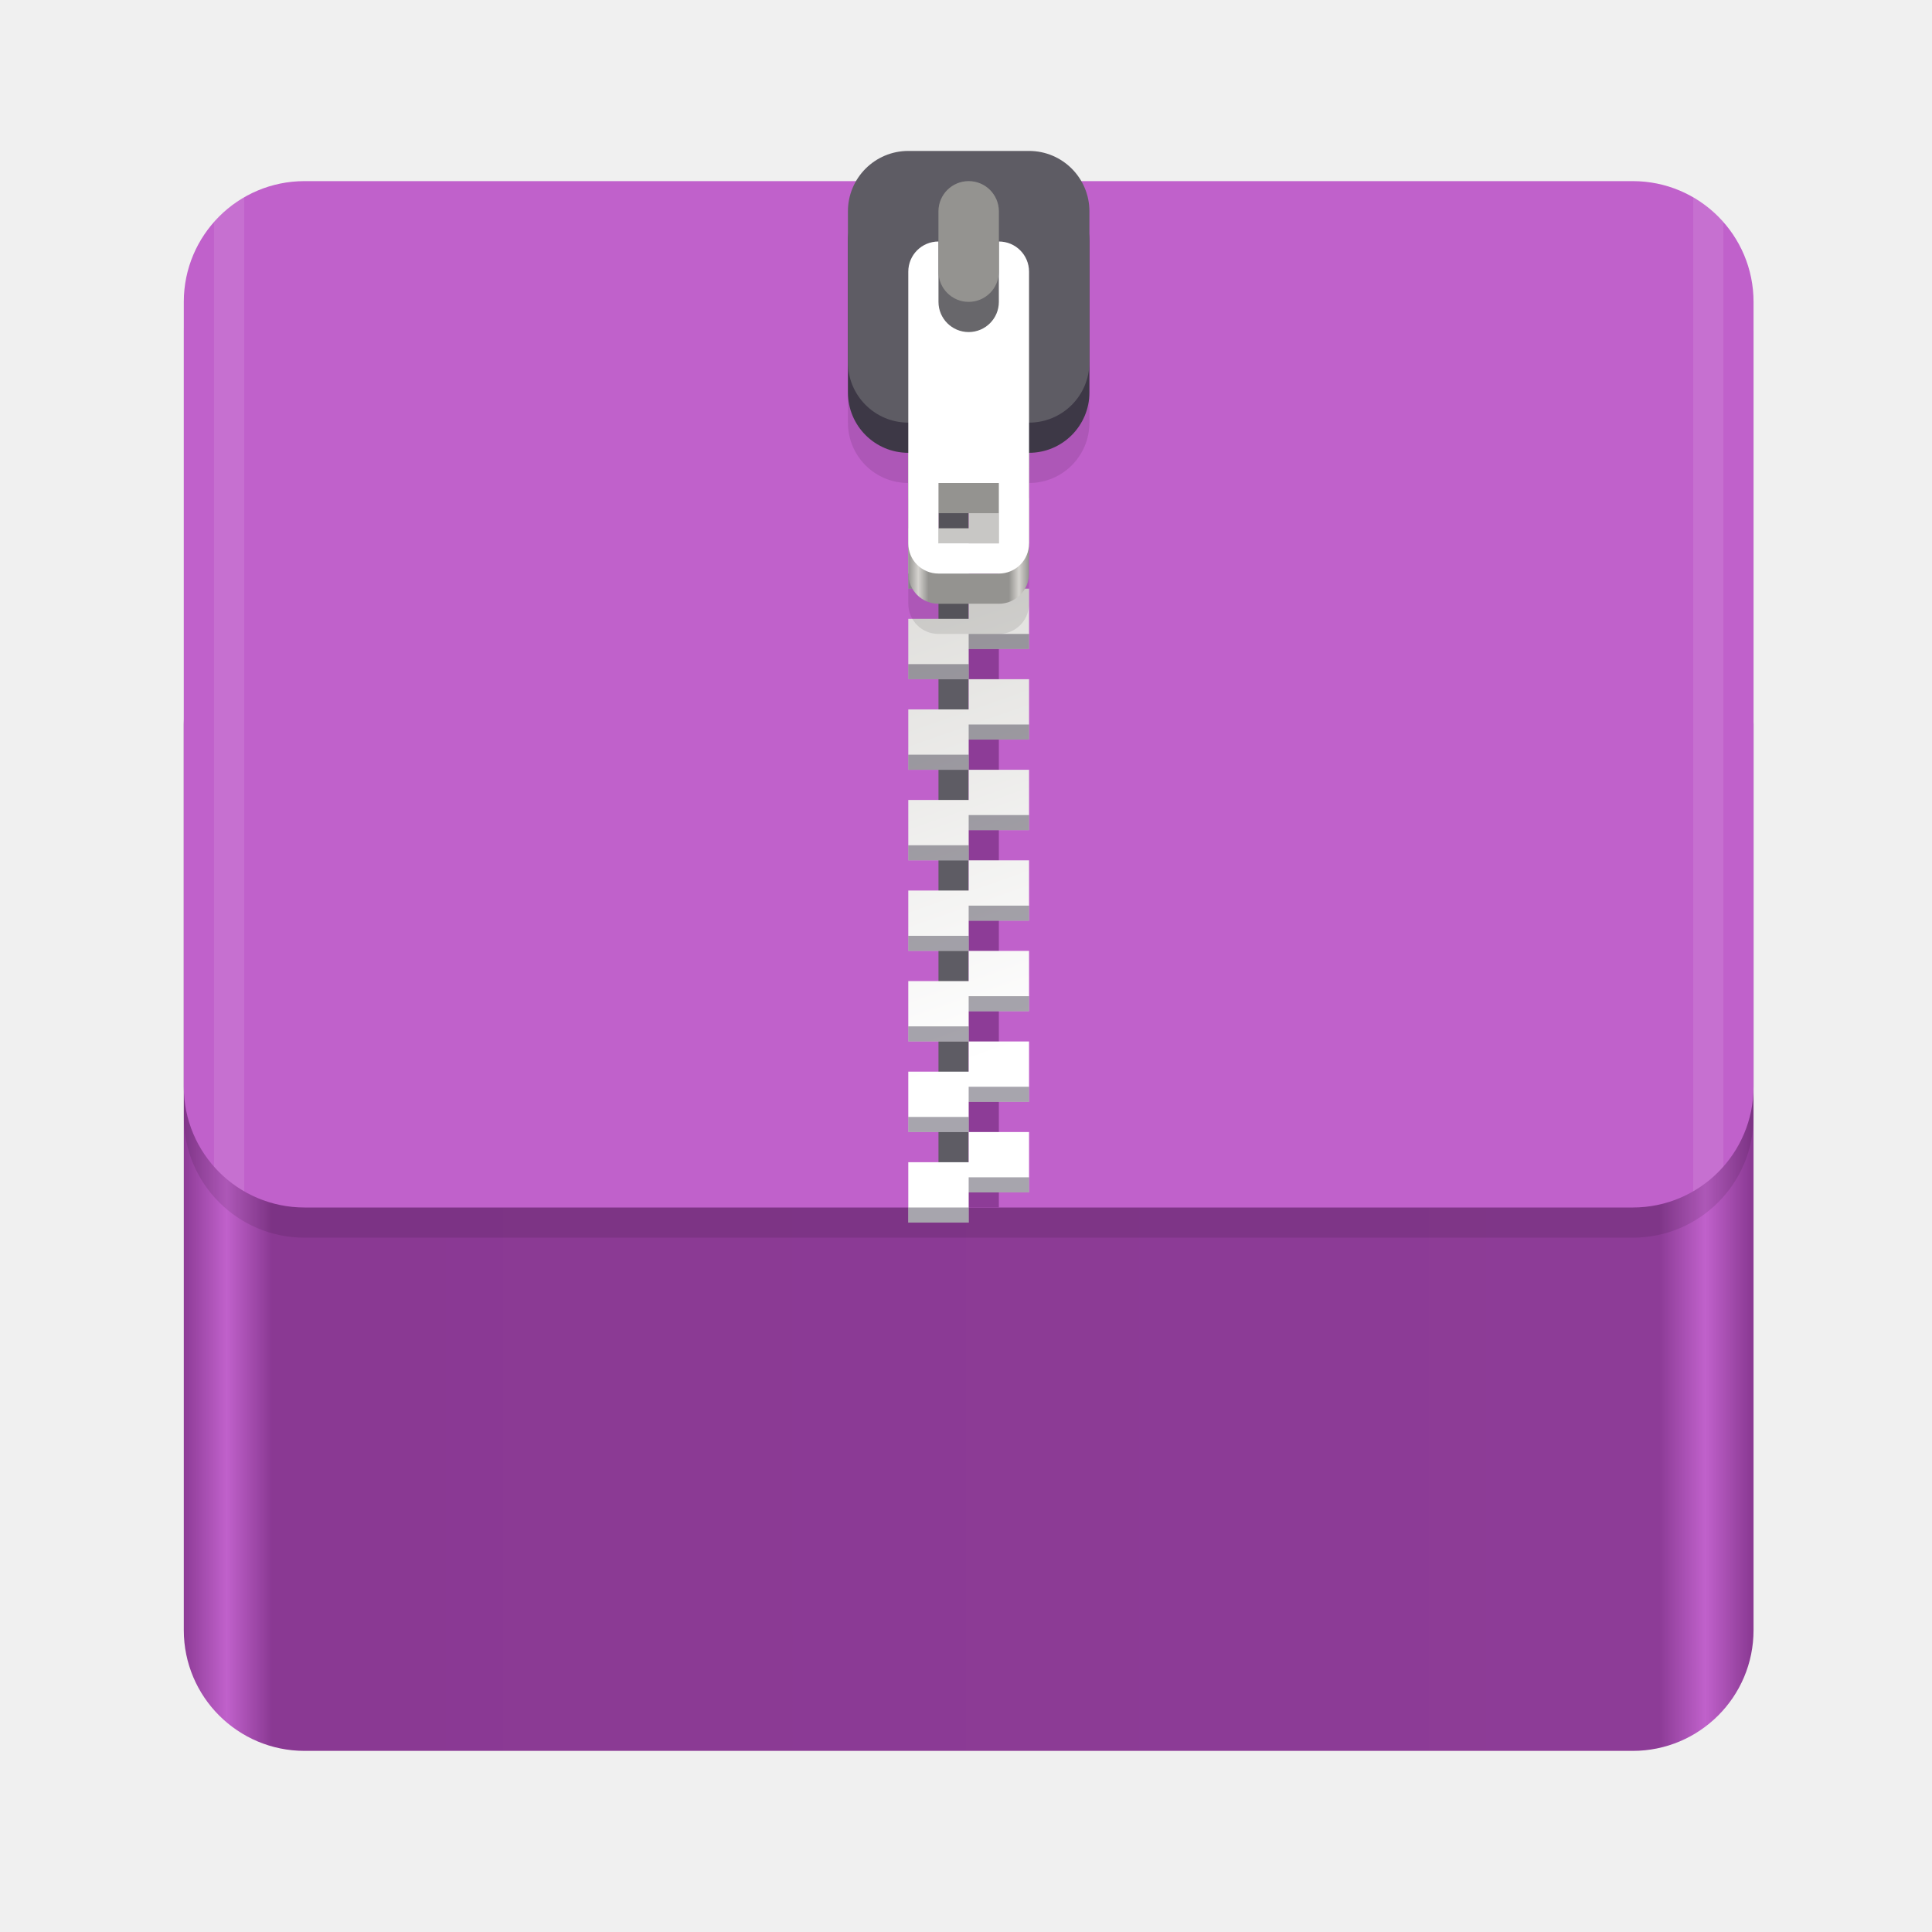
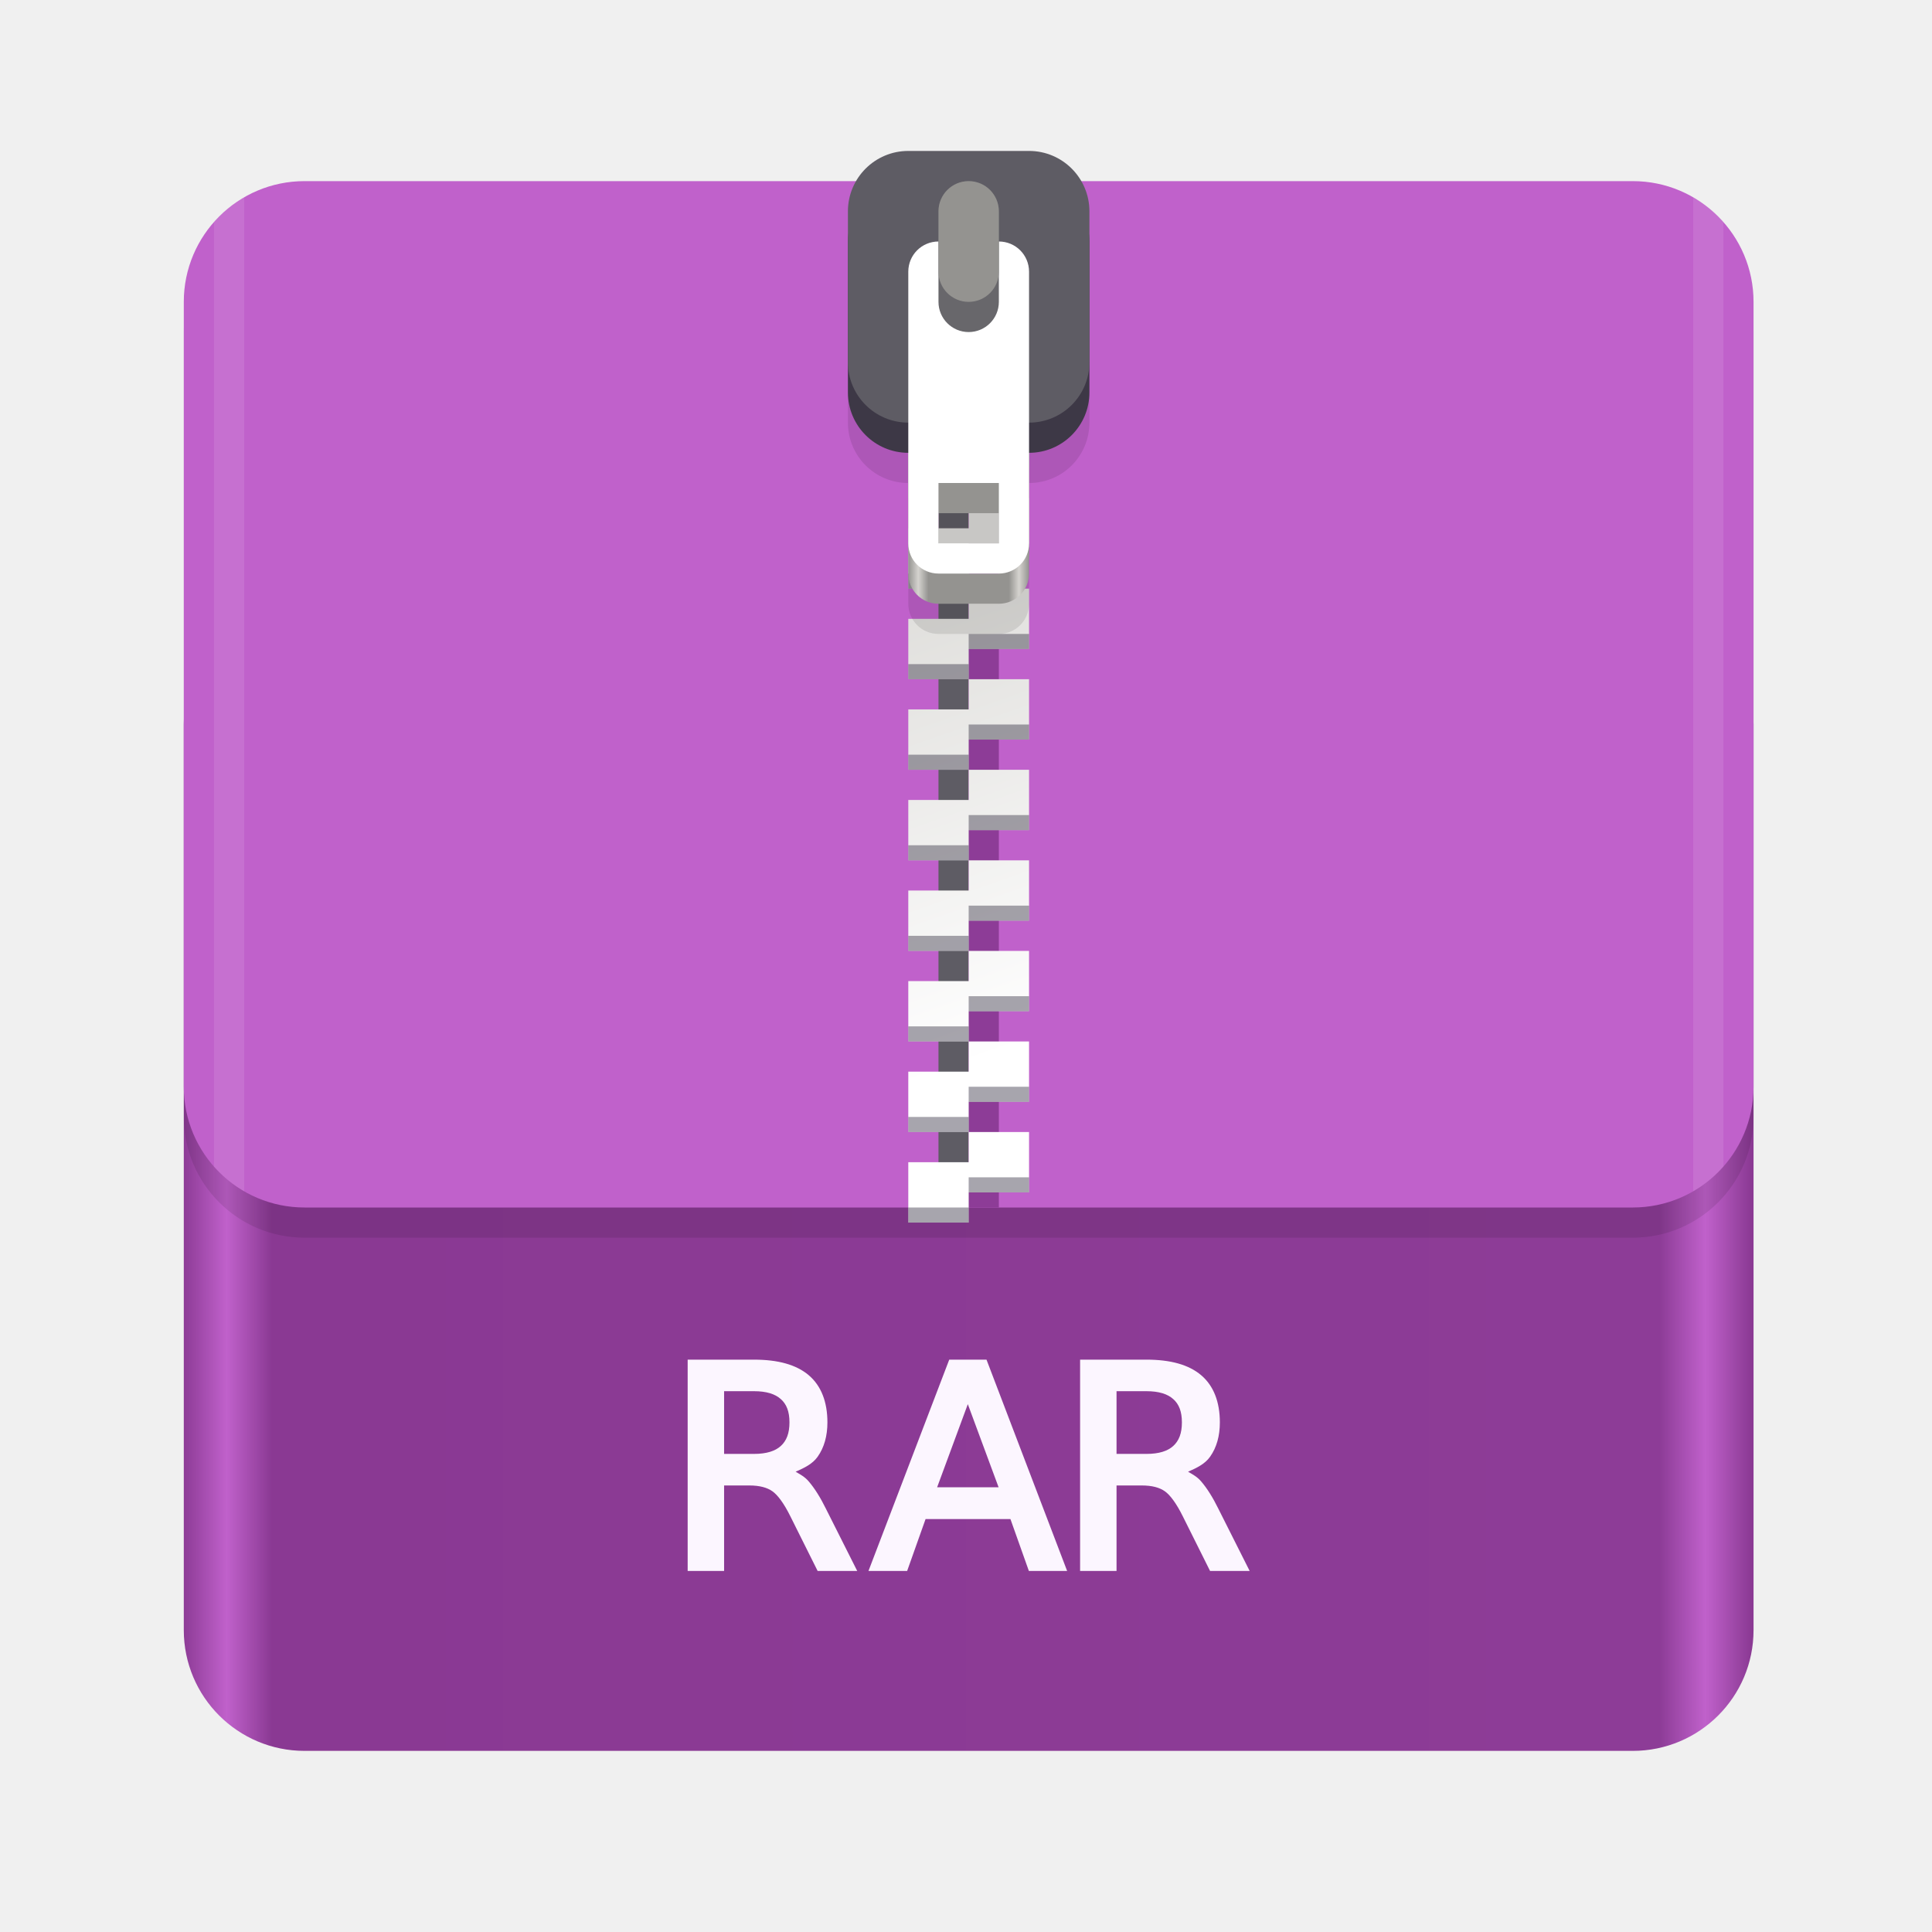
<svg xmlns="http://www.w3.org/2000/svg" id="svg11300" width="128" height="128" style="enable-background:new" version="1.0" viewBox="0 0 128 128">
  <defs id="defs3">
    <linearGradient id="linearGradient1329" x1="11.823" x2="115.82" y1="268" y2="268" gradientUnits="userSpaceOnUse">
      <stop id="stop1345" style="stop-color:#8a3993;stop-opacity:1" offset="0" />
      <stop id="stop1347" style="stop-color:#c061cb;stop-opacity:1" offset=".029" />
      <stop id="stop1349" style="stop-color:#8a3993;stop-opacity:1" offset=".058" />
      <stop id="stop1351" style="stop-color:#8d3c97;stop-opacity:1" offset=".942" />
      <stop id="stop1353" style="stop-color:#c061cb;stop-opacity:1" offset=".971" />
      <stop id="stop1355" style="stop-color:#8b3a94;stop-opacity:1" offset="1" />
    </linearGradient>
    <linearGradient id="linearGradient1610" x1="70.586" x2="60" y1="53.255" y2="23" gradientTransform="translate(0,170)" gradientUnits="userSpaceOnUse">
      <stop id="stop1652" style="stop-color:#fff" offset="0" />
      <stop id="stop1654" style="stop-color:#deddda" offset="1" />
    </linearGradient>
    <linearGradient id="linearGradient1612" x1="60" x2="68" y1="268" y2="268" gradientUnits="userSpaceOnUse">
      <stop id="stop1258" style="stop-color:#949390" offset="0" />
      <stop id="stop1260" style="stop-color:#d5d3cf" offset=".083" />
      <stop id="stop1262" style="stop-color:#949390" offset=".167" />
      <stop id="stop1264" style="stop-color:#949390" offset=".833" />
      <stop id="stop1266" style="stop-color:#d5d3cf" offset=".917" />
      <stop id="stop1268" style="stop-color:#949390" offset="1" />
    </linearGradient>
  </defs>
  <g id="layer1" transform="translate(0,-172)">
    <g id="g1149-5" transform="translate(.17678)" style="enable-background:new">
      <rect id="rect1000-3-4" x="12" y="212" width="104" height="76" rx="8" ry="8" style="enable-background:new;fill:url(#linearGradient1329)" />
      <rect id="rect1299" x="12" y="186" width="104" height="68" rx="8" ry="8" style="enable-background:new;opacity:.1" />
      <rect id="rect1000-3-9-7" x="12" y="184" width="104" height="68" rx="8" ry="8" style="enable-background:new;fill:#c061cb;fill-opacity:1" />
      <rect id="rect1076-65" x="62" y="192" width="2" height="60" style="fill:#5e5c64;paint-order:normal;fill-opacity:1" />
      <rect id="rect1076-6-69" transform="scale(1,-1)" x="64" y="-252" width="2" height="60" style="enable-background:new;fill:#8d3c97;paint-order:normal;fill-opacity:1" />
      <g id="g1135-3" transform="translate(0,17)" style="enable-background:new">
        <path id="rect5175-2-7" d="m60 178v4h4v-2h4v-2h-4zm4 4v2h-4v4h4v-2h4v-4zm0 6v2h-4v4h4v-2h4v-4zm0 6v2h-4v4h4v-2h4v-2-2zm0 6v2h-4v4h4v-2h4v-4zm0 6v2h-4v4h4v-2h4v-4zm0 6v2h-4v4h4v-2h4v-2-2zm0 6v2h-4v4h4v-2h4v-4zm0 6v2h-4v4h4v-2h4v-4zm0 6v2h-4v4h4v-2h4v-2-2z" style="fill:url(#linearGradient1610);paint-order:normal" />
        <path id="path1183-4" d="m64 179v1h4v-1zm-4 2v1h4v-1zm4 4v1h4v-1zm-4 2v1h4v-1zm4 4v1h4v-1zm-4 2v1h4v-1zm4 4v1h4v-1zm-4 2v1h4v-1zm4 4v1h4v-1zm-4 2v1h4v-1zm4 4v1h4v-1zm-4 2v1h4v-1zm4 4v1h4v-1zm-4 2v1h4v-1zm4 4v1h4v-1zm-4 2v1h4v-1zm4 4v1h4v-1zm-4 2v1h4v-1zm4 4v1h4v-1zm-4 2v1h4v-1z" style="fill:#241f31;opacity:.4;paint-order:normal" />
      </g>
      <path id="path1340-5-4" d="m60 186c-2.216 0-4 1.784-4 4v10c0 2.216 1.784 4 4 4v8c0 1.108 0.892 2 2 2h4c1.108 0 2-0.892 2-2v-8c2.216 0 4-1.784 4-4v-10c0-2.216-1.784-4-4-4zm2 22h4v4h-4z" style="enable-background:new;opacity:.1" />
      <g id="g1352-52" transform="translate(0,-66)" style="enable-background:new">
        <path id="path1340-5" d="m62 258c-1.108 0-2 0.892-2 2v16c0 1.108 0.892 2 2 2h4c1.108 0 2-0.892 2-2v-16c0-1.108-0.892-2-2-2zm0 14h4v4h-4z" style="fill:url(#linearGradient1612)" />
        <rect id="rect1051-6-7-4" x="56" y="250" width="16" height="18" rx="4" ry="4" style="enable-background:new;fill:#3d3846" />
        <rect id="rect1051-6-74" x="56" y="248" width="16" height="18" rx="4" ry="4" style="enable-background:new;fill:#5e5c64" />
        <path id="rect1335-4" d="m62 254c-1.108 0-2 0.892-2 2v18c0 1.108 0.892 2 2 2h4c1.108 0 2-0.892 2-2v-18c0-1.108-0.892-2-2-2zm0 16h4v4h-4z" style="fill:#fff" />
        <rect id="rect5037-3-3" transform="scale(1,-1)" x="62" y="-260" width="4" height="10" rx="2" ry="2" style="enable-background:new;fill:#68676b;paint-order:normal" />
        <rect id="rect1089-0" transform="scale(1,-1)" x="62" y="-258" width="4" height="8" rx="2" ry="2" style="enable-background:new;fill:#949390;paint-order:normal" />
      </g>
      <path id="rect1236" transform="translate(-.17678 172)" d="m16.178 13.072c-0.755 0.435-1.428 0.99-2 1.639v62.578c0.572 0.649 1.245 1.204 2 1.639z" style="fill:#fff;opacity:.1;paint-order:normal" />
      <path id="rect1236-3" transform="translate(-.17678 172)" d="m112.18 13.072v65.855c0.755-0.436 1.428-0.991 2-1.641v-62.574c-0.572-0.649-1.245-1.205-2-1.641z" style="enable-background:new;fill:#fff;opacity:.1;paint-order:normal" />
+       <g aria-label="R A R" style="font-style:normal;font-weight:normal;font-size:19.204px;line-height:1.25;font-family:sans-serif;letter-spacing:0px;word-spacing:0px;fill:#000000;fill-opacity:1;stroke:#000000;stroke-width:0.6;stroke-miterlimit:4;stroke-dasharray:none;stroke-opacity:1" id="text851">
+         <g id="g880" transform="translate(5.142555)">
+           <path id="path853" d="m 40.24,262.08 v 14 h 2.414 v -5.664 h 1.676 c 0.678,0 1.179,0.139 1.525,0.385 l 0.002,0.002 c 0.342,0.239 0.763,0.796 1.195,1.672 l 1.799,3.605 h 2.623 l -2.061,-4.096 v -0.002 c -0.378,-0.768 -0.759,-1.377 -1.154,-1.836 -0.267,-0.315 -0.57,-0.465 -0.867,-0.641 0.567,-0.247 1.123,-0.513 1.459,-0.992 0.437,-0.615 0.648,-1.385 0.648,-2.275 0,-1.351 -0.408,-2.422 -1.238,-3.127 -0.831,-0.705 -2.05,-1.031 -3.625,-1.031 z m 2.414,2.09 h 1.982 c 0.829,0 1.405,0.188 1.775,0.523 v 0.002 h 0.002 c 0.375,0.33 0.572,0.816 0.572,1.543 0,0.727 -0.198,1.222 -0.576,1.564 -0.37,0.335 -0.945,0.523 -1.773,0.523 h -1.982 z" style="color:#000000;font-style:normal;font-variant:normal;font-weight:normal;font-stretch:normal;font-size:medium;line-height:1.25;font-family:sans-serif;font-variant-ligatures:normal;font-variant-position:normal;font-variant-caps:normal;font-variant-numeric:normal;font-variant-alternates:normal;font-feature-settings:normal;text-indent:0;text-align:start;text-decoration:none;text-decoration-line:none;text-decoration-style:solid;text-decoration-color:#000000;letter-spacing:0px;word-spacing:0px;text-transform:none;writing-mode:lr-tb;direction:ltr;text-orientation:mixed;dominant-baseline:auto;baseline-shift:baseline;text-anchor:start;white-space:normal;shape-padding:0;clip-rule:nonzero;display:inline;overflow:visible;visibility:visible;opacity:1;isolation:auto;mix-blend-mode:normal;color-interpolation:sRGB;color-interpolation-filters:linearRGB;solid-color:#000000;solid-opacity:1;vector-effect:none;fill:#fcf6ff;fill-opacity:1;fill-rule:nonzero;stroke:none;stroke-width:0.6;stroke-linecap:butt;stroke-linejoin:miter;stroke-miterlimit:4;stroke-dasharray:none;stroke-dashoffset:0;stroke-opacity:1;color-rendering:auto;image-rendering:auto;shape-rendering:auto;text-rendering:auto;enable-background:accumulate" />
+           <path id="path855" d="m 57.57,262.08 -0.074,0.193 -5.277,13.807 h 2.562 l 1.221,-3.438 h 5.623 l 1.221,3.438 h 2.535 l -5.342,-14 z m 1.231,2.949 2.039,5.506 h -4.072 z" style="color:#000000;font-style:normal;font-variant:normal;font-weight:normal;font-stretch:normal;font-size:medium;line-height:1.25;font-family:sans-serif;font-variant-ligatures:normal;font-variant-position:normal;font-variant-caps:normal;font-variant-numeric:normal;font-variant-alternates:normal;font-feature-settings:normal;text-indent:0;text-align:start;text-decoration:none;text-decoration-line:none;text-decoration-style:solid;text-decoration-color:#000000;letter-spacing:0px;word-spacing:0px;text-transform:none;writing-mode:lr-tb;direction:ltr;text-orientation:mixed;dominant-baseline:auto;baseline-shift:baseline;text-anchor:start;white-space:normal;shape-padding:0;clip-rule:nonzero;display:inline;overflow:visible;visibility:visible;opacity:1;isolation:auto;mix-blend-mode:normal;color-interpolation:sRGB;color-interpolation-filters:linearRGB;solid-color:#000000;solid-opacity:1;vector-effect:none;fill:#fcf6ff;fill-opacity:1;fill-rule:nonzero;stroke:none;stroke-width:0.6;stroke-linecap:butt;stroke-linejoin:miter;stroke-miterlimit:4;stroke-dasharray:none;stroke-dashoffset:0;stroke-opacity:1;color-rendering:auto;image-rendering:auto;shape-rendering:auto;text-rendering:auto;enable-background:accumulate" />
+           <path style="color:#000000;font-style:normal;font-variant:normal;font-weight:normal;font-stretch:normal;font-size:medium;line-height:1.25;font-family:sans-serif;font-variant-ligatures:normal;font-variant-position:normal;font-variant-caps:normal;font-variant-numeric:normal;font-variant-alternates:normal;font-feature-settings:normal;text-indent:0;text-align:start;text-decoration:none;text-decoration-line:none;text-decoration-style:solid;text-decoration-color:#000000;letter-spacing:0px;word-spacing:0px;text-transform:none;writing-mode:lr-tb;direction:ltr;text-orientation:mixed;dominant-baseline:auto;baseline-shift:baseline;text-anchor:start;white-space:normal;shape-padding:0;clip-rule:nonzero;display:inline;overflow:visible;visibility:visible;opacity:1;isolation:auto;mix-blend-mode:normal;color-interpolation:sRGB;color-interpolation-filters:linearRGB;solid-color:#000000;solid-opacity:1;vector-effect:none;fill:#fcf6ff;fill-opacity:1;fill-rule:nonzero;stroke:none;stroke-width:0.6;stroke-linecap:butt;stroke-linejoin:miter;stroke-miterlimit:4;stroke-dasharray:none;stroke-dashoffset:0;stroke-opacity:1;color-rendering:auto;image-rendering:auto;shape-rendering:auto;text-rendering:auto;enable-background:accumulate" d="m 66.24,262.08 v 14 h 2.414 v -5.664 h 1.676 c 0.678,0 1.179,0.139 1.525,0.385 l 0.002,0.002 c 0.342,0.239 0.763,0.796 1.195,1.672 l 1.799,3.605 h 2.623 l -2.061,-4.096 v -0.002 c -0.378,-0.768 -0.759,-1.377 -1.154,-1.836 -0.267,-0.315 -0.57,-0.465 -0.867,-0.641 0.567,-0.247 1.123,-0.513 1.459,-0.992 0.437,-0.615 0.648,-1.385 0.648,-2.275 0,-1.351 -0.408,-2.422 -1.238,-3.127 -0.831,-0.705 -2.05,-1.031 -3.625,-1.031 z m 2.414,2.09 h 1.982 c 0.829,0 1.405,0.188 1.775,0.523 v 0.002 h 0.002 c 0.375,0.33 0.572,0.816 0.572,1.543 0,0.727 -0.198,1.222 -0.576,1.564 -0.37,0.335 -0.945,0.523 -1.773,0.523 h -1.982 z" id="path875" />
+         </g>
+       </g>
    </g>
  </g>
</svg>
